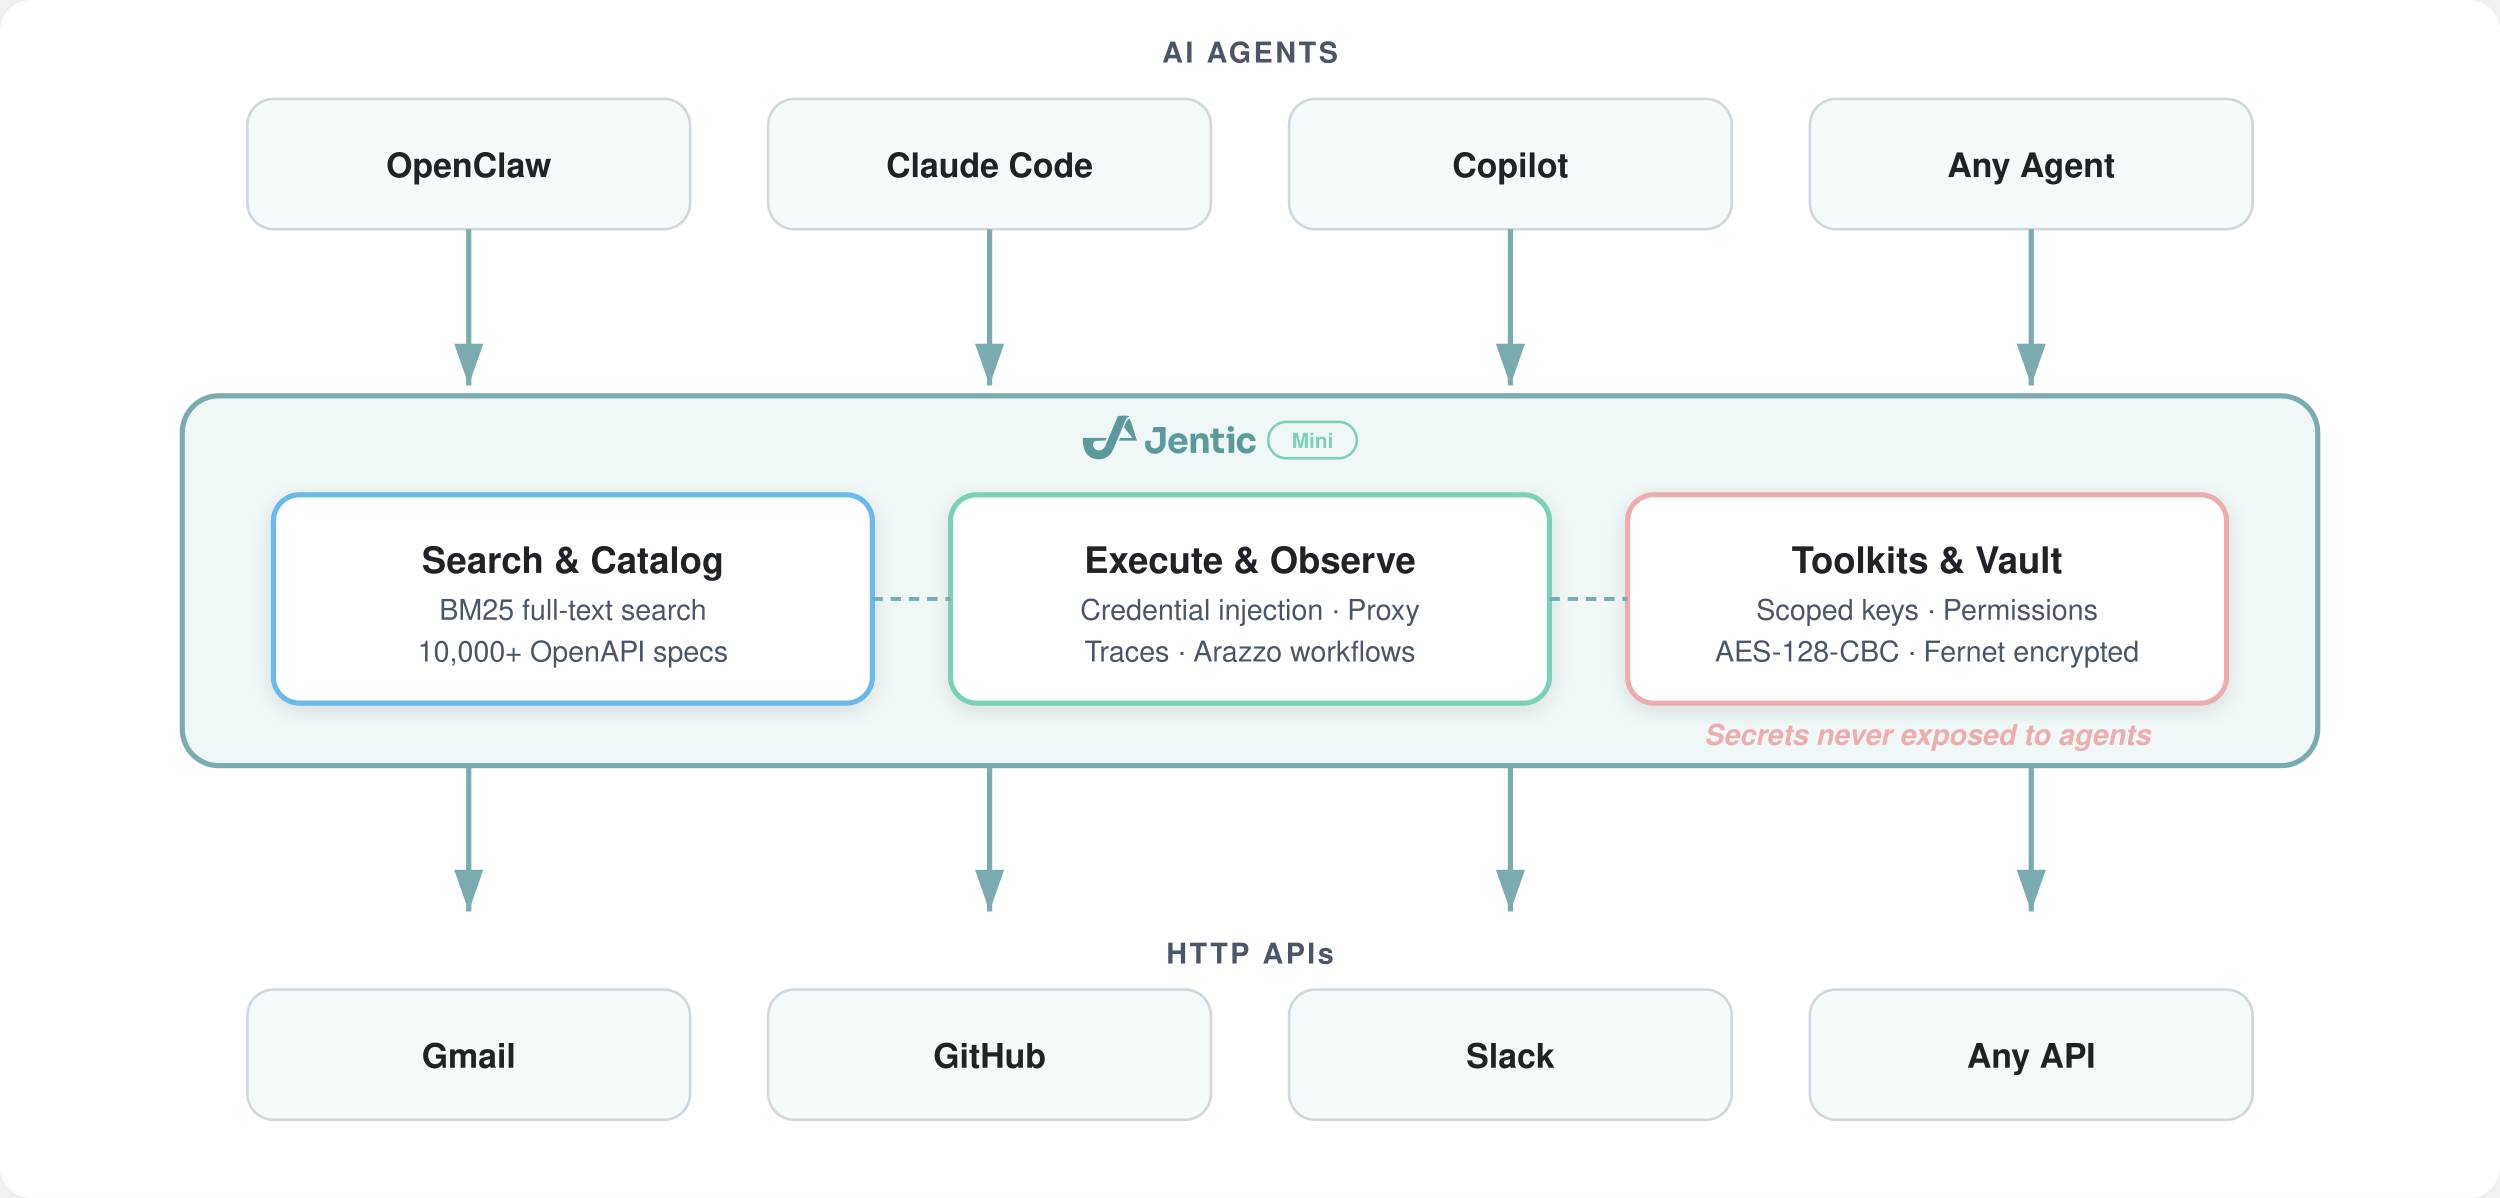
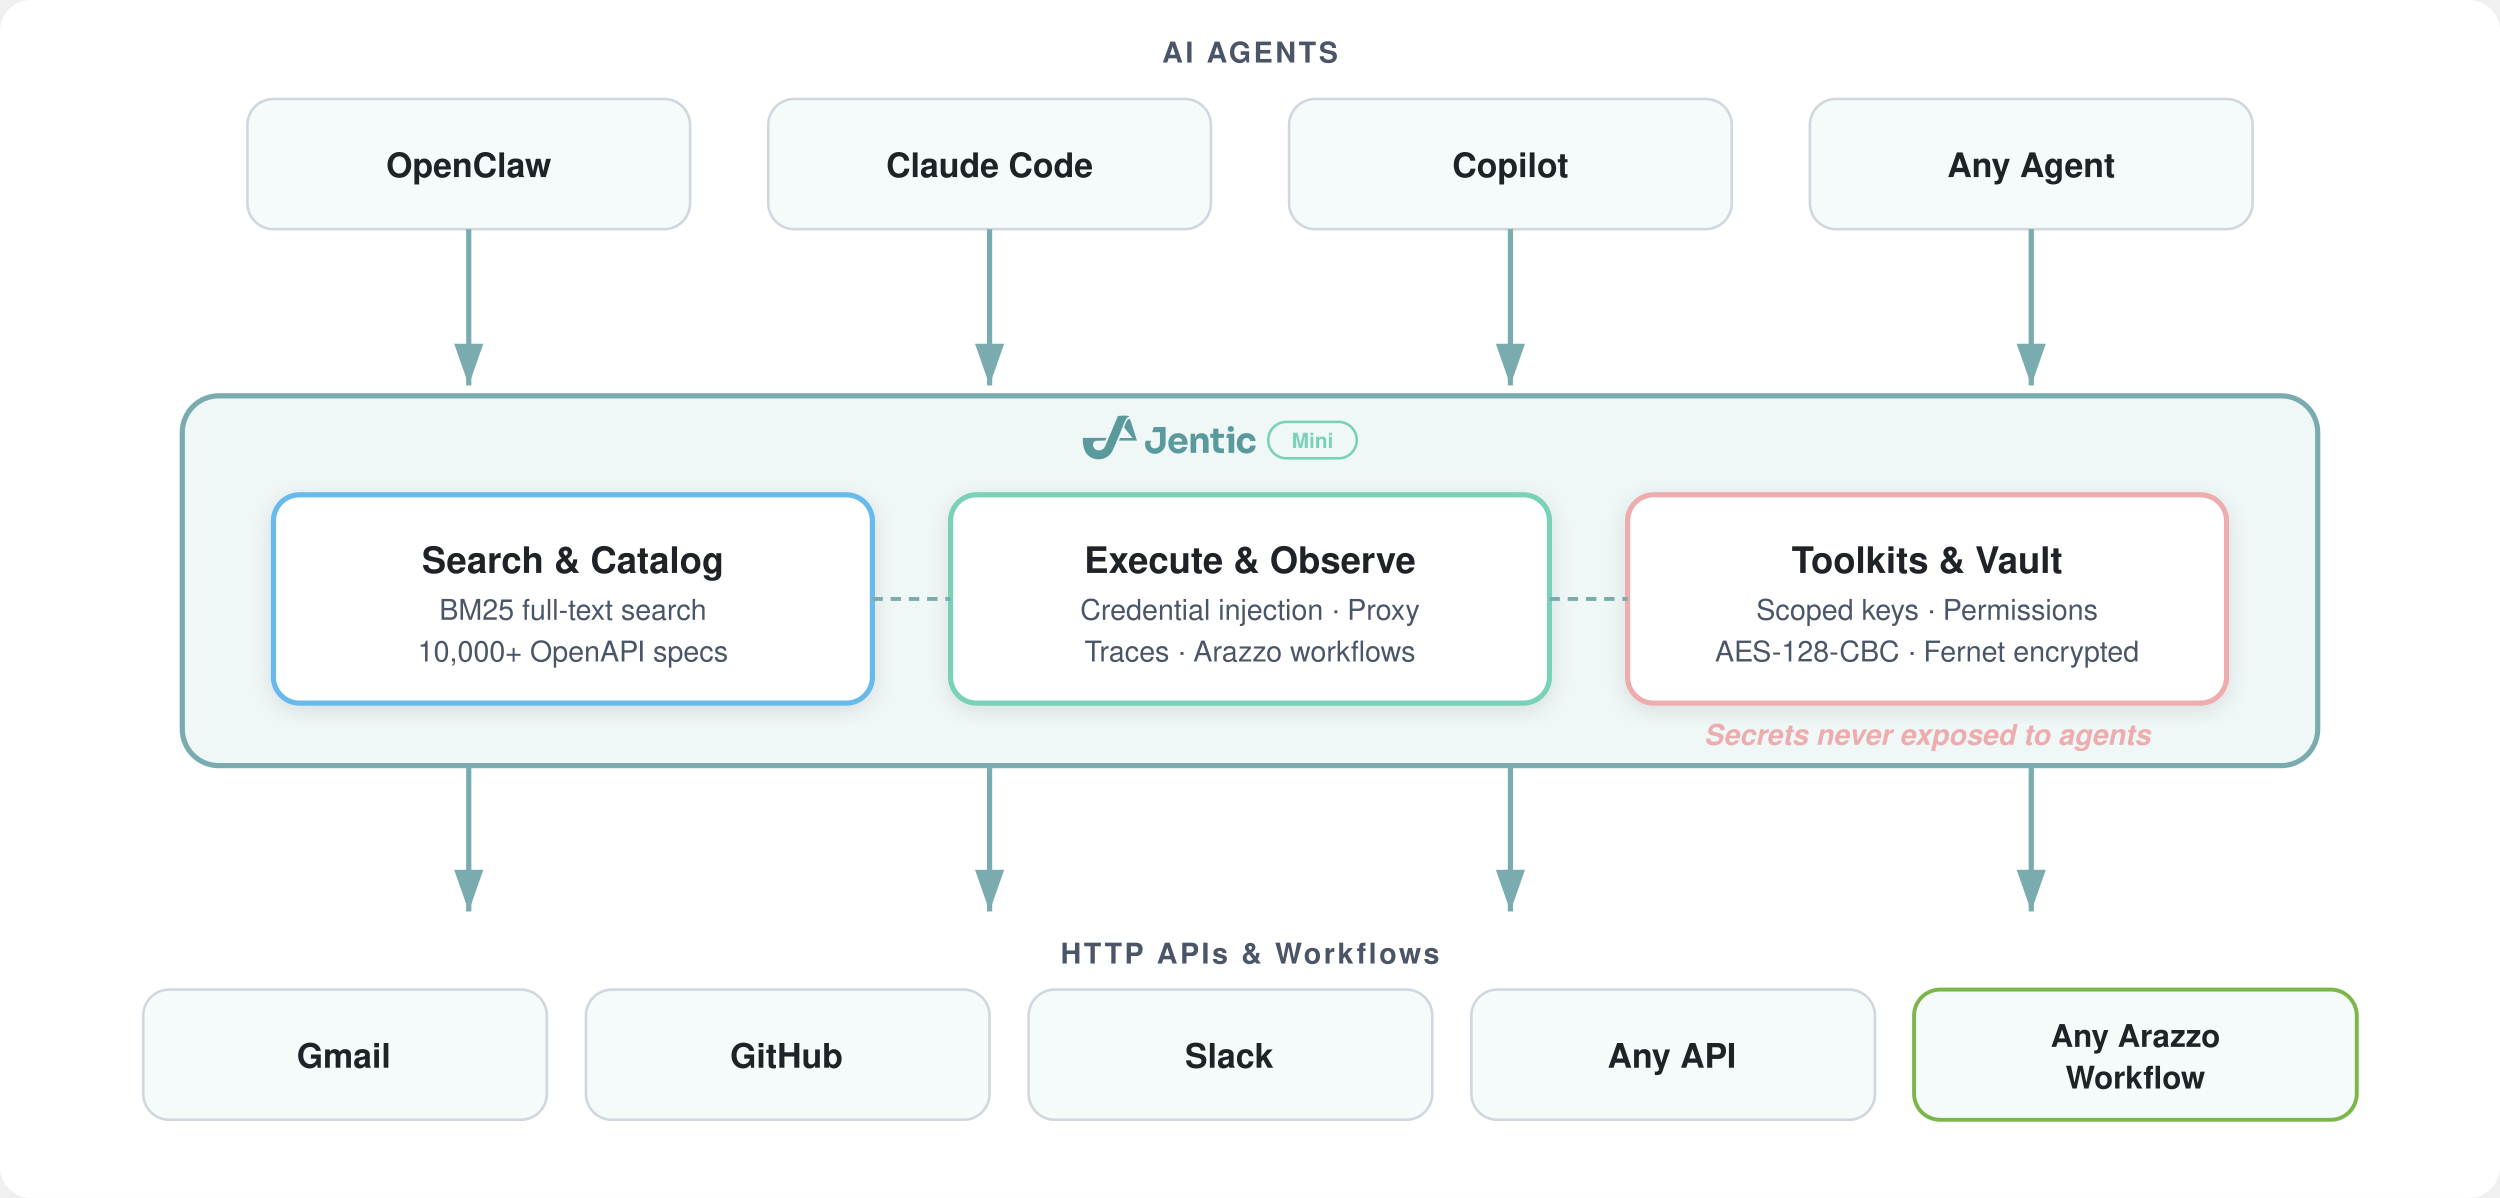
<svg xmlns="http://www.w3.org/2000/svg" viewBox="0 0 960 460" fill="none">
  <style>
    text { font-family: -apple-system, BlinkMacSystemFont, 'Segoe UI', Helvetica, Arial, sans-serif; }
  </style>
  <defs>
    <marker id="arrowhead" viewBox="0 0 10 7" refX="10" refY="3.5" markerWidth="8" markerHeight="7" orient="auto-start-reverse">
      <polygon points="0 0, 10 3.5, 0 7" fill="#7aacaf" />
    </marker>
    <filter id="shadow">
      <feDropShadow dx="0" dy="2" stdDeviation="4" flood-color="#0e1a1d" flood-opacity="0.1" />
    </filter>
  </defs>
  <rect width="960" height="460" rx="12" fill="#ffffff" />
  <text x="480" y="24" text-anchor="middle" fill="#4a5568" font-size="11" font-weight="600" letter-spacing="1">AI AGENTS</text>
  <rect x="95" y="38" width="170" height="50" rx="10" fill="#f5fafa" stroke="#d0d7de" stroke-width="1" />
  <text x="180" y="68" text-anchor="middle" fill="#1f2328" font-size="13" font-weight="600">OpenClaw</text>
  <rect x="295" y="38" width="170" height="50" rx="10" fill="#f5fafa" stroke="#d0d7de" stroke-width="1" />
  <text x="380" y="68" text-anchor="middle" fill="#1f2328" font-size="13" font-weight="600">Claude Code</text>
  <rect x="495" y="38" width="170" height="50" rx="10" fill="#f5fafa" stroke="#d0d7de" stroke-width="1" />
  <text x="580" y="68" text-anchor="middle" fill="#1f2328" font-size="13" font-weight="600">Copilot</text>
  <rect x="695" y="38" width="170" height="50" rx="10" fill="#f5fafa" stroke="#d0d7de" stroke-width="1" />
  <text x="780" y="68" text-anchor="middle" fill="#1f2328" font-size="13" font-weight="600">Any Agent</text>
  <line x1="180" y1="88" x2="180" y2="148" stroke="#7aacaf" stroke-width="2" marker-end="url(#arrowhead)" />
  <line x1="380" y1="88" x2="380" y2="148" stroke="#7aacaf" stroke-width="2" marker-end="url(#arrowhead)" />
  <line x1="580" y1="88" x2="580" y2="148" stroke="#7aacaf" stroke-width="2" marker-end="url(#arrowhead)" />
  <line x1="780" y1="88" x2="780" y2="148" stroke="#7aacaf" stroke-width="2" marker-end="url(#arrowhead)" />
  <rect x="70" y="152" width="820" height="142" rx="14" fill="#f0f7f7" stroke="#7aacaf" stroke-width="2" />
  <g transform="translate(410,155) scale(0.065)">
    <g fill="#5a9a9d">
      <path d="M362.5,78c-8.8-1.2-18.9,11.2-27.7,33.4-10.1,25.8-20.3,51.6-31.1,76.6v.2c-.1,0-6.1,14.2-6.1,14.2h0s-.2.5-.2.5c-4.5,10.6-19.3,45.4-24,56.6-3.2,7.5-6.6,14.7-10.2,21.5,0,0,0,0,0,0h0s0,0,0,.1c-2.5,4.8-5.3,9.2-8.3,13.1-20.6,26.7-48.3,33.8-68.6,35-30.4.5-70.8-11.8-87.6-57.3-8-20.6-9.9-45.6-9.3-69.6h140.1s-5.6,13-5.6,13l-1.2,2.6-11.8.3c-10.2.3-20.2.1-30.6.6-9.2.4-17.8-.3-25,7.9-2.9,3.2-4.8,7.2-5.7,11.4-1.4,5.8-.6,10.1,2.3,17.2,5.9,13,17.9,20.8,32.1,20.8s.9,0,1.3,0c8.1-.3,16.5-3.1,23.4-8.3,6.1-4.6,10.7-11.6,14.3-19.5l9-22.5,57.3-135.2h0s0,0,0,0c1.5-3.7,2.9-7.4,4.4-11.1,0,0,0,0,0-.1,2.6-6.4,5.6-6.4,5.6-6.4,0,0,9.5-2.4,29.6-2.4s30.5,1.6,31.1,2c.5.4,2.6.6,2.5,5.3h0Z" />
      <path d="M404,202.5h-.1l-7.5-23.9v-.2c0,0-8-25.1-8-25.1h0s-14.8-46.9-14.8-46.9c-2.8-8.3-5.2-16.9-12-15.5-12,2.6-18.9,22.6-24.6,38.3-1.4,3.7-2.8,7.8-3.6,12.2l1.8,2.2,47.8,58.8.5.6h-74.2c0,0-.1.2-.1.2l-5.4,12.5-1.2,2.7h106.6l-5.1-15.9h0Z" />
      <path d="M963.6,166.7c-6.2,0-10.7-1.6-13.7-4.8-3-3.2-4.4-7.3-4.4-12.2s1.5-9.2,4.4-12.5c3-3.2,7.5-4.8,13.7-4.8s10.7,1.6,13.7,4.8c3,3.2,4.4,7.4,4.4,12.5s-1.5,9-4.4,12.2c-3,3.2-7.5,4.8-13.7,4.8Z" />
      <path d="M508.7,138l-9.8,30.6h43.8l.7.5c1.2.9,1.7,1.7,1.7,3.2,0,9.5-.1,19.1-.2,27.5-.2,11.7-.3,25-.1,37.6v.3c-1.6,17.5-16.8,27-30.2,27s-19.8-5.9-24.2-15.7c-4.8-10.6-1.3-20,2.2-26.9l1.5-3h-33l-.5,1.3c-5.2,13.1-5.1,27.6.4,41,5.9,14.5,17.6,26,32,31.4,7,2.6,14.3,4,21.6,4,15.8,0,31.1-6.2,43.1-17.4,12.1-11.4,19.4-26.6,20.6-43h0c0,0,0-98.4,0-98.4h-69.5Z" />
      <path d="M682.6,182.1c-8.3-5.4-18.5-8.1-30.6-8.1s-17.4,1.6-24.6,4.8c-7.2,3.2-13.2,7.6-18.1,13.1-4.9,5.5-8.6,11.7-11.1,18.6-2.5,6.9-3.8,14.2-3.8,21.7v4.1c0,7.3,1.3,14.4,3.8,21.3s6.3,13.2,11.2,18.8c4.9,5.6,11.1,10.1,18.4,13.4,7.3,3.3,15.8,4.9,25.4,4.9s17.8-1.7,25.1-5c7.3-3.4,13.3-8,18.1-13.9,4.8-5.9,8-12.6,9.7-20.2h-30.3c-1.4,3.4-4,6.3-7.8,8.6-3.8,2.3-8.8,3.5-14.8,3.5s-11.9-1.4-16.1-4.1c-4.1-2.7-7.1-6.6-9.1-11.6-1.1-2.8-1.8-5.9-2.3-9.2h82.4v-11.1c0-10.3-2.2-19.8-6.6-28.5-4.4-8.7-10.7-15.8-19-21.2ZM628.4,216.1c2.1-5,5.1-8.8,9.1-11.3,4-2.5,8.8-3.8,14.6-3.8s10.3,1.3,14.1,3.8c3.8,2.5,6.6,6.2,8.4,10.9,1,2.5,1.7,5.4,2.2,8.5h-50.7c.5-3,1.3-5.7,2.3-8.1Z" />
      <path d="M791.6,174.4h-1.4c-8.7,0-16,1.9-22,5.8-6,3.8-10.5,9.6-13.5,17.3-1,2.7-1.9,5.7-2.6,8.9v-28.5h-26.3v112.8h33.2v-65.7c0-6.3,1.9-11.4,5.7-15.2,3.8-3.8,8.8-5.8,14.9-5.8s10.8,1.9,14.3,5.7c3.5,3.8,5.2,8.7,5.2,14.7v66.3h33.2v-64.4c0-17.4-3.5-30.4-10.4-39-6.9-8.6-17-12.9-30.2-12.9Z" />
      <path d="M890.3,147.4h-30.7v30.5h-17.3v24.3h17.2v44.5c0,11.4,1.6,20.4,4.8,27.1,3.3,6.7,8.4,11.4,15.4,14.3,7,2.9,16.2,4.3,27.6,4.3h15.8v-28h-16.7c-5.2,0-9.2-1.4-12-4.2-2.8-2.8-4.2-6.9-4.2-12.2v-45.7h32.9v-24.3h-32.9v-30.5Z" />
      <polygon points="983.8 177.9 950.6 177.9 950.6 177.9 943.5 177.9 935.7 202.3 950.6 202.3 950.6 290.7 983.8 290.7 983.8 202.4 983.8 202.4 983.8 177.9 983.8 177.9 983.8 177.9" />
      <path d="M1078.7,247.7c-.6,3.7-1.7,7-3.5,9.8-1.8,2.8-4.2,5-7.3,6.6-3.1,1.6-6.8,2.4-11.2,2.4s-10.7-1.3-14.3-4c-3.6-2.7-6.3-6.5-7.9-11.3s-2.5-10.3-2.5-16.4.9-12.1,2.7-17c1.8-4.9,4.5-8.7,8.1-11.4,3.6-2.7,8.2-4.1,13.7-4.1s11.5,1.8,15,5.2c3.6,3.5,5.6,7.9,6.2,13.1h32.3c-.6-9.2-3.2-17.3-7.8-24.3-4.7-7-10.9-12.5-18.7-16.4-7.8-3.9-16.8-5.9-27-5.9s-17.6,1.6-24.8,4.7c-7.2,3.2-13.2,7.5-18.1,13s-8.5,11.8-11,18.8c-2.5,7.1-3.7,14.4-3.7,22.1v3.9c0,7.4,1.2,14.6,3.6,21.5,2.4,6.9,6,13.1,10.8,18.6,4.8,5.5,10.8,9.9,17.9,13.2,7.1,3.3,15.7,4.9,25.5,4.9s19.2-2,27.2-6c8-4,14.3-9.5,19.2-16.6,4.8-7.1,7.4-15.3,7.8-24.6h-32.1Z" />
    </g>
  </g>
  <rect x="487" y="162" width="34" height="14" rx="7" fill="none" stroke="#79d2b8" stroke-width="1" />
  <text x="504" y="172" text-anchor="middle" fill="#79d2b8" font-size="8" font-weight="600" font-family="monospace">Mini</text>
  <rect x="105" y="190" width="230" height="80" rx="10" fill="#ffffff" stroke="#68baec" stroke-width="2" filter="url(#shadow)" />
  <text x="220" y="220" text-anchor="middle" fill="#1f2328" font-size="14" font-weight="700">Search &amp; Catalog</text>
  <text x="220" y="238" text-anchor="middle" fill="#4a5568" font-size="11">BM25 full-text search</text>
  <text x="220" y="254" text-anchor="middle" fill="#4a5568" font-size="11">10,000+ OpenAPI specs</text>
  <rect x="365" y="190" width="230" height="80" rx="10" fill="#ffffff" stroke="#79d2b8" stroke-width="2" filter="url(#shadow)" />
  <text x="480" y="220" text-anchor="middle" fill="#1f2328" font-size="14" font-weight="700">Execute &amp; Observe</text>
  <text x="480" y="238" text-anchor="middle" fill="#4a5568" font-size="11">Credential injection · Proxy</text>
  <text x="480" y="254" text-anchor="middle" fill="#4a5568" font-size="11">Traces · Arazzo workflows</text>
  <rect x="625" y="190" width="230" height="80" rx="10" fill="#ffffff" stroke="#edadaf" stroke-width="2" filter="url(#shadow)" />
  <text x="740" y="220" text-anchor="middle" fill="#1f2328" font-size="14" font-weight="700">Toolkits &amp; Vault</text>
  <text x="740" y="238" text-anchor="middle" fill="#4a5568" font-size="11">Scoped keys · Permissions</text>
  <text x="740" y="254" text-anchor="middle" fill="#4a5568" font-size="11">AES-128-CBC · Fernet encrypted</text>
  <line x1="335" y1="230" x2="365" y2="230" stroke="#7aacaf" stroke-width="1.5" stroke-dasharray="4 3" />
  <line x1="595" y1="230" x2="625" y2="230" stroke="#7aacaf" stroke-width="1.5" stroke-dasharray="4 3" />
  <line x1="180" y1="294" x2="180" y2="350" stroke="#7aacaf" stroke-width="2" marker-end="url(#arrowhead)" />
  <line x1="380" y1="294" x2="380" y2="350" stroke="#7aacaf" stroke-width="2" marker-end="url(#arrowhead)" />
  <line x1="580" y1="294" x2="580" y2="350" stroke="#7aacaf" stroke-width="2" marker-end="url(#arrowhead)" />
  <line x1="780" y1="294" x2="780" y2="350" stroke="#7aacaf" stroke-width="2" marker-end="url(#arrowhead)" />
-   <text x="480" y="370" text-anchor="middle" fill="#4a5568" font-size="11" font-weight="600" letter-spacing="1">HTTP APIs</text>
-   <rect x="95" y="380" width="170" height="50" rx="10" fill="#f5fafa" stroke="#d0d7de" stroke-width="1" />
-   <text x="180" y="410" text-anchor="middle" fill="#1f2328" font-size="13" font-weight="600">Gmail</text>
-   <rect x="295" y="380" width="170" height="50" rx="10" fill="#f5fafa" stroke="#d0d7de" stroke-width="1" />
-   <text x="380" y="410" text-anchor="middle" fill="#1f2328" font-size="13" font-weight="600">GitHub</text>
-   <rect x="495" y="380" width="170" height="50" rx="10" fill="#f5fafa" stroke="#d0d7de" stroke-width="1" />
-   <text x="580" y="410" text-anchor="middle" fill="#1f2328" font-size="13" font-weight="600">Slack</text>
-   <rect x="695" y="380" width="170" height="50" rx="10" fill="#f5fafa" stroke="#d0d7de" stroke-width="1" />
-   <text x="780" y="410" text-anchor="middle" fill="#1f2328" font-size="13" font-weight="600">Any API</text>
+   <text x="480" y="370" text-anchor="middle" fill="#4a5568" font-size="11" font-weight="600" letter-spacing="1">HTTP APIs &amp; Workflows</text>
+   <rect x="55" y="380" width="155" height="50" rx="10" fill="#f5fafa" stroke="#d0d7de" stroke-width="1" />
+   <text x="132" y="410" text-anchor="middle" fill="#1f2328" font-size="13" font-weight="600">Gmail</text>
+   <rect x="225" y="380" width="155" height="50" rx="10" fill="#f5fafa" stroke="#d0d7de" stroke-width="1" />
+   <text x="302" y="410" text-anchor="middle" fill="#1f2328" font-size="13" font-weight="600">GitHub</text>
+   <rect x="395" y="380" width="155" height="50" rx="10" fill="#f5fafa" stroke="#d0d7de" stroke-width="1" />
+   <text x="472" y="410" text-anchor="middle" fill="#1f2328" font-size="13" font-weight="600">Slack</text>
+   <rect x="565" y="380" width="155" height="50" rx="10" fill="#f5fafa" stroke="#d0d7de" stroke-width="1" />
+   <text x="642" y="410" text-anchor="middle" fill="#1f2328" font-size="13" font-weight="600">Any API</text>
+   <rect x="735" y="380" width="170" height="50" rx="10" fill="#f5fafa" stroke="#7ab648" stroke-width="1.5" />
+   <text x="820" y="402" text-anchor="middle" fill="#1f2328" font-size="12" font-weight="600">Any Arazzo</text>
+   <text x="820" y="418" text-anchor="middle" fill="#1f2328" font-size="12" font-weight="600">Workflow</text>
  <text x="740" y="286" text-anchor="middle" fill="#edadaf" font-size="11" font-weight="600" font-style="italic">Secrets never exposed to agents</text>
</svg>
